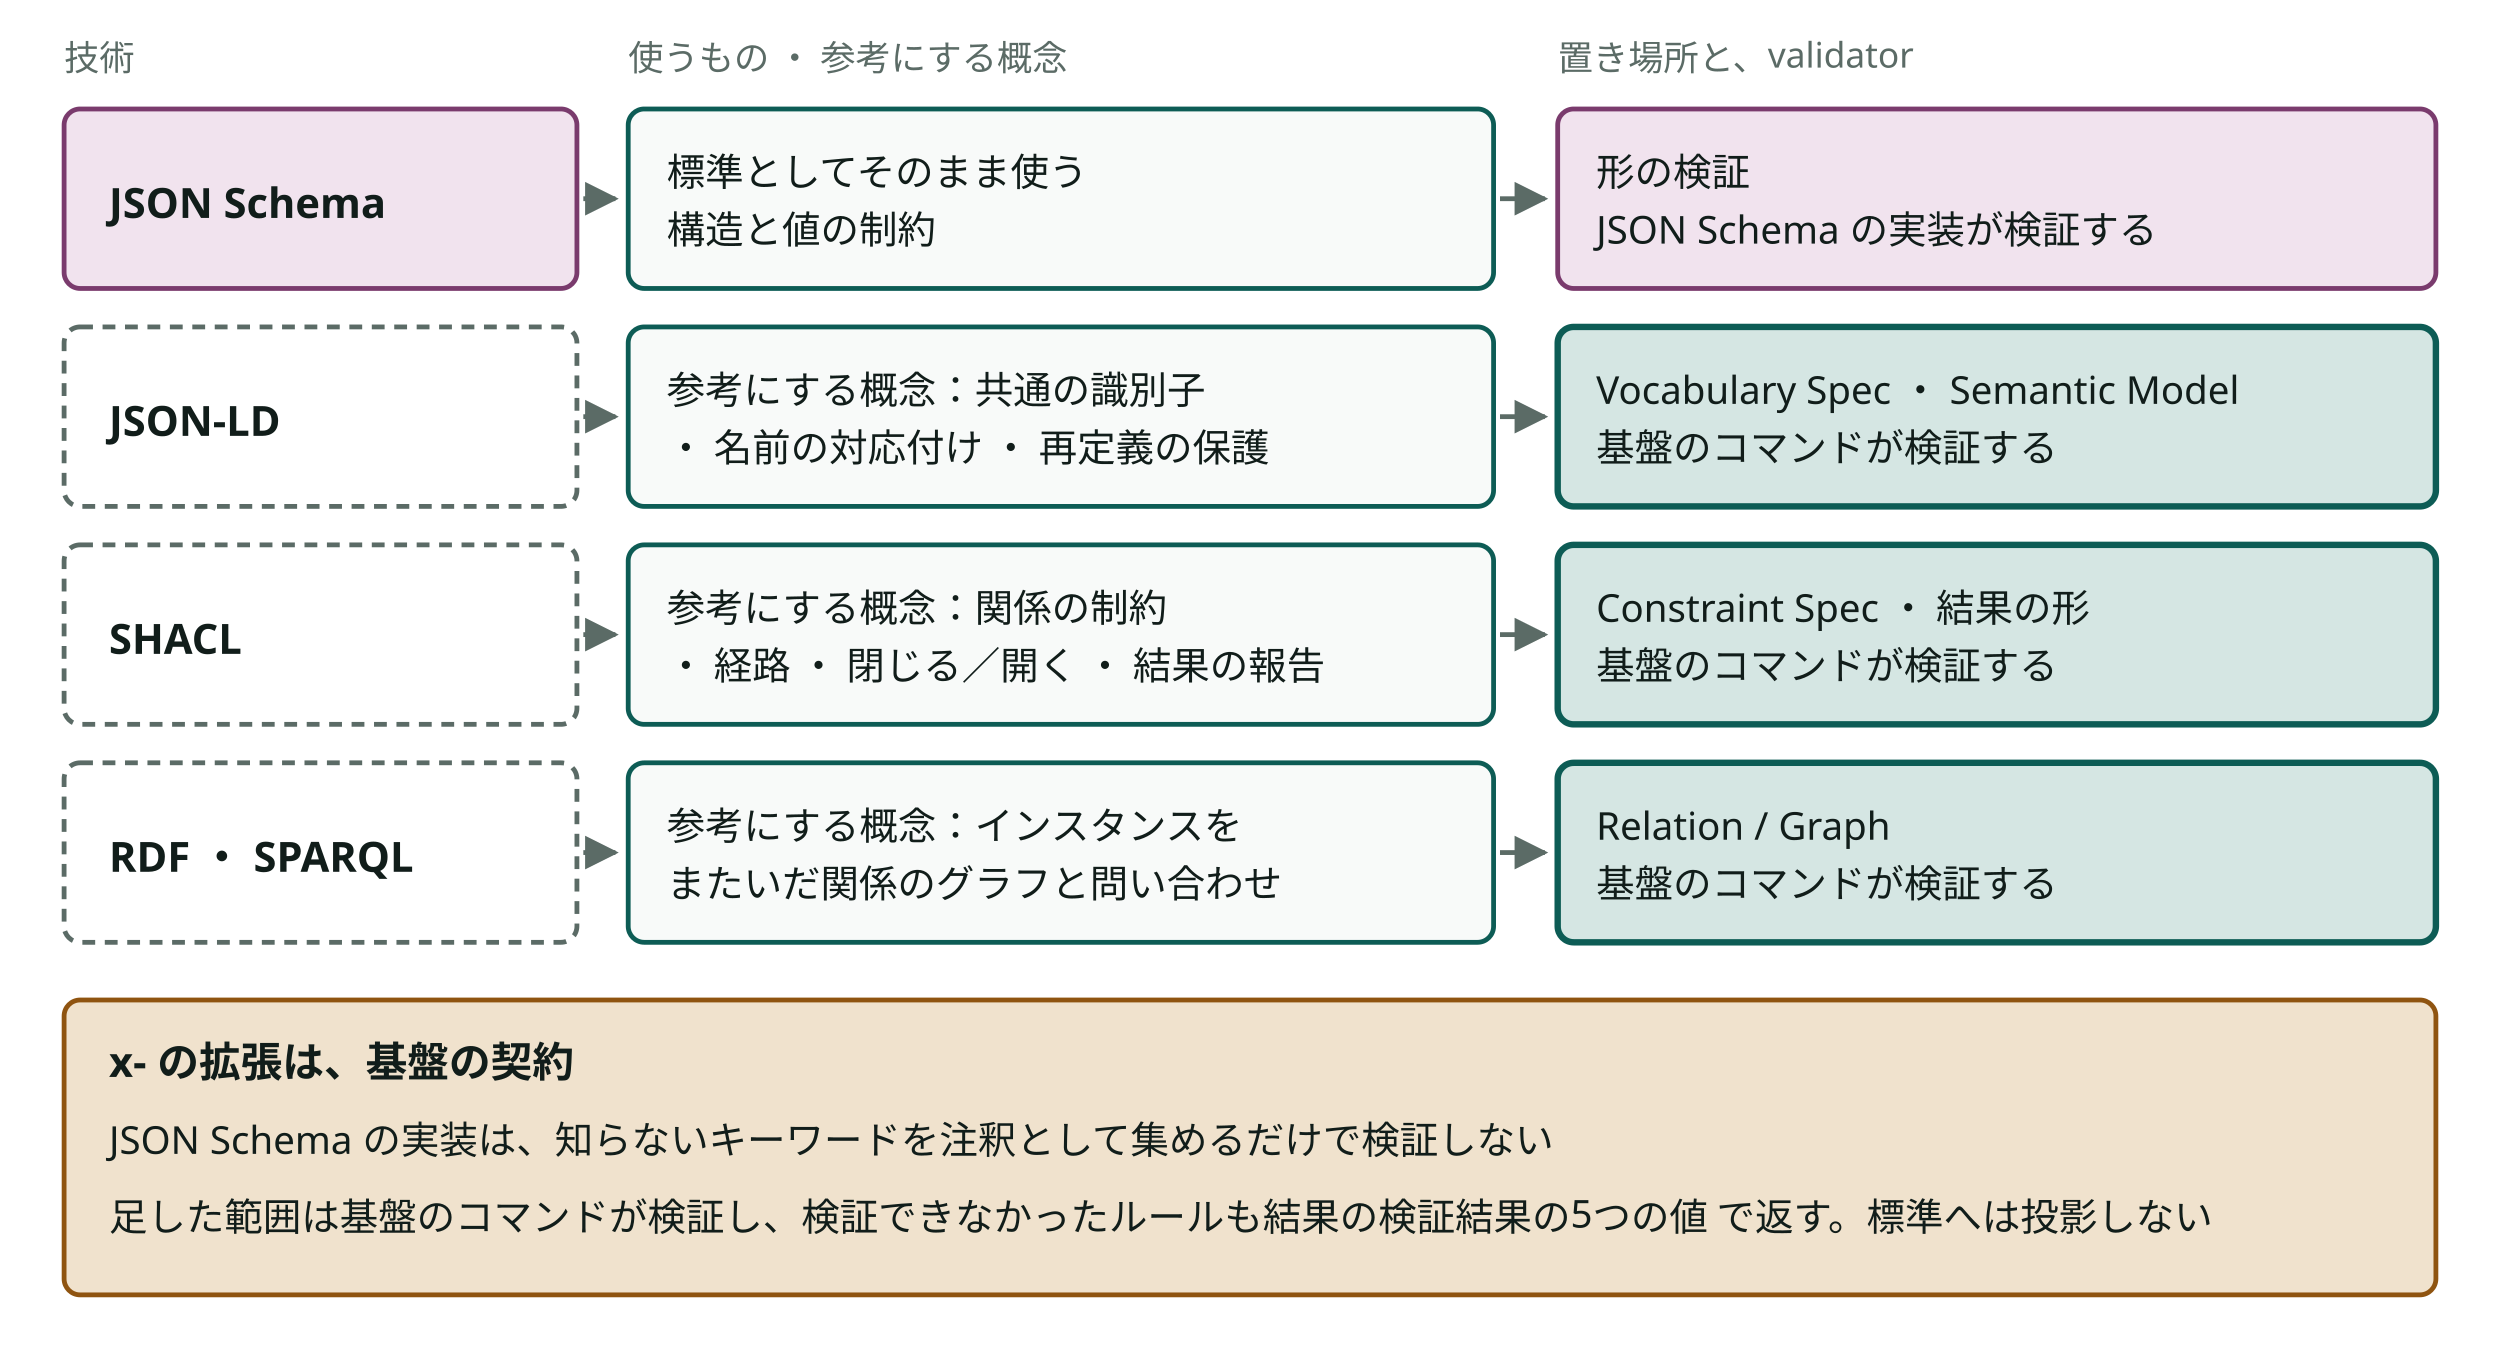
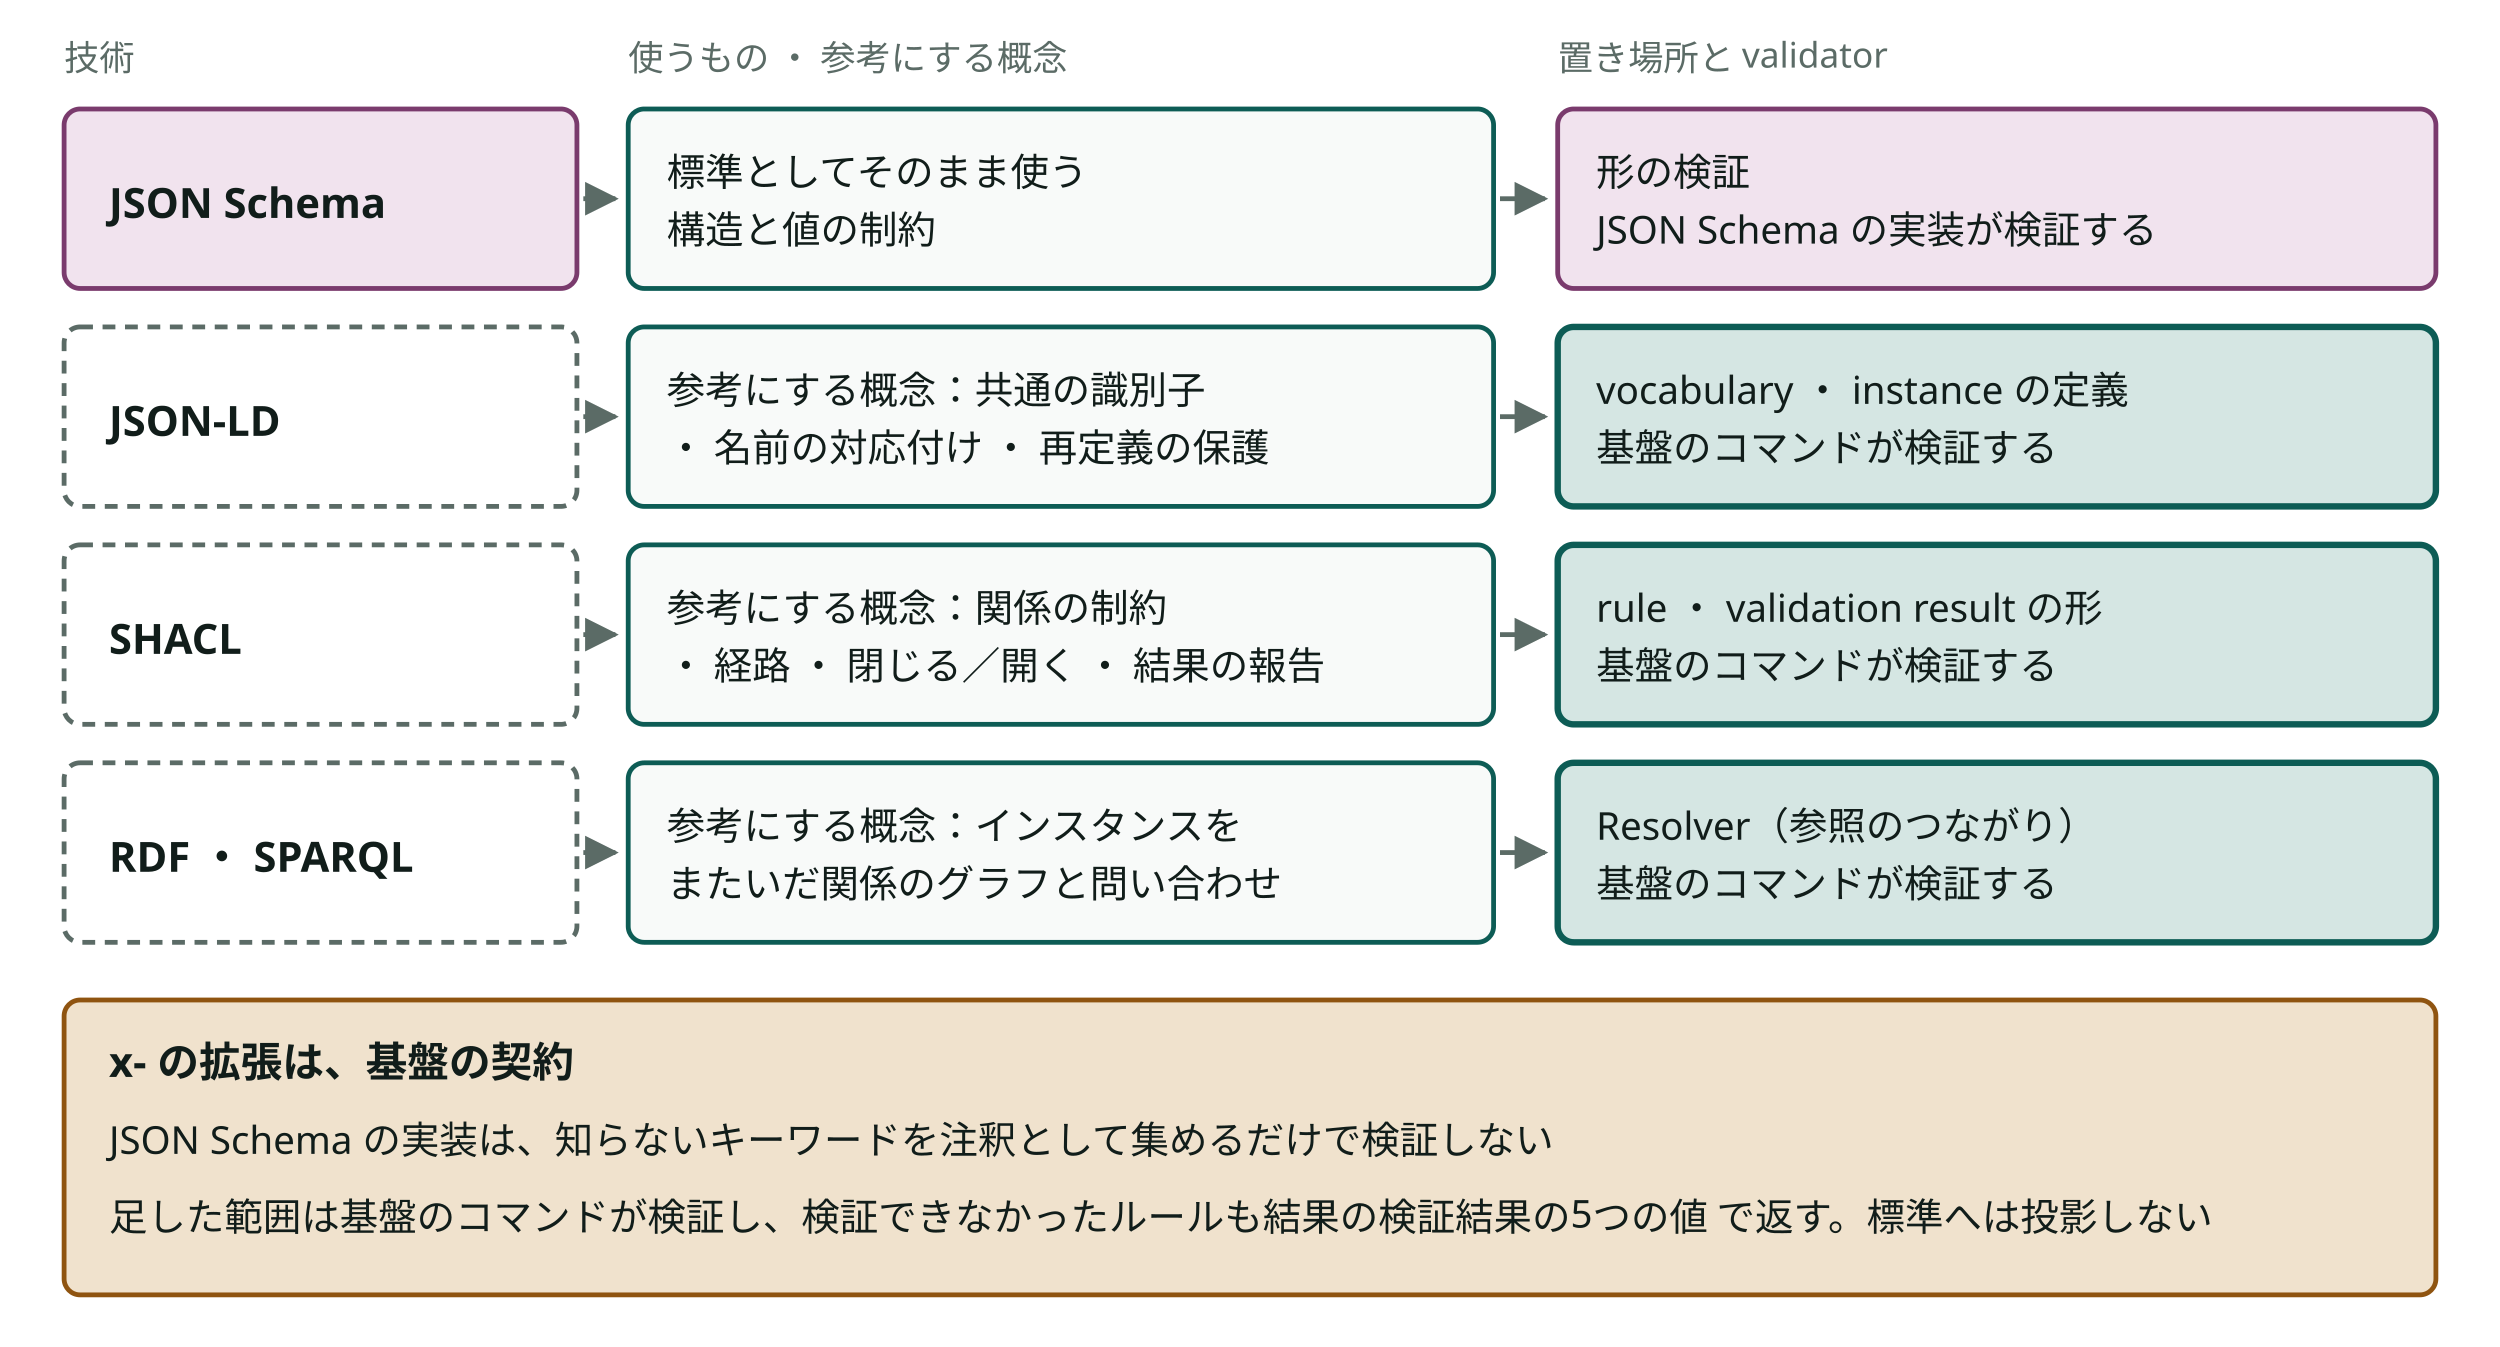
<svg viewBox="0 0 780 420" style="min-width:660px" role="img" aria-label="標準は JSON Schema だけにし、ほかの技術の概念は自前の拡張として基盤のコマンドが検証する" class="dsvg">
-   <style data-dsvg="dark">.dsvg .note{fill:var(--dsvg-ink-soft,#5B6B66);font-size:11px}.dsvg .box.kind-1{fill:var(--dsvg-kind-1-bg,#F1E3EE);stroke:var(--dsvg-kind-1,#7A3B6D)}.dsvg .title{fill:var(--dsvg-ink,#111D1A);font-size:13px;font-weight:700}.dsvg .flow{stroke:var(--dsvg-ink-soft,#5B6B66)}.dsvg .box{fill:var(--dsvg-box-fill,#F8FAF9);stroke:var(--dsvg-accent,#0D5C55)}.dsvg .label{fill:var(--dsvg-ink,#111D1A);font-size:12px}.dsvg .boundary{stroke:var(--dsvg-ink-soft,#5B6B66)}.dsvg .box.focus{fill:var(--dsvg-accent-bg,#D5E6E3);stroke:var(--dsvg-accent,#0D5C55)}.dsvg .box.warn{fill:var(--dsvg-warn-bg,#F0E2CD);stroke:var(--dsvg-warn,#8F5410)}.dsvg #dsvg-13860126-arrow-5B6B66 path{fill:var(--dsvg-ink-soft,#5B6B66)}@media (prefers-color-scheme:dark){:root:not([data-theme="light"]) .dsvg,.dsvg:root:not([data-theme="light"]){--dsvg-ink-soft:#9DADA8;--dsvg-kind-1-bg:#2E1F2B;--dsvg-kind-1:#D094C2;--dsvg-ink:#E6EEEB;--dsvg-box-fill:#16211E;--dsvg-accent:#6CC9B8;--dsvg-accent-bg:#173330;--dsvg-warn-bg:#33281A;--dsvg-warn:#D9A35F}}:root[data-theme="dark"] .dsvg{--dsvg-ink-soft:#9DADA8;--dsvg-kind-1-bg:#2E1F2B;--dsvg-kind-1:#D094C2;--dsvg-ink:#E6EEEB;--dsvg-box-fill:#16211E;--dsvg-accent:#6CC9B8;--dsvg-accent-bg:#173330;--dsvg-warn-bg:#33281A;--dsvg-warn:#D9A35F}</style>
+   <style data-dsvg="dark">.dsvg .note{fill:var(--dsvg-ink-soft,#5B6B66);font-size:11px}.dsvg .box.kind-1{fill:var(--dsvg-kind-1-bg,#F1E3EE);stroke:var(--dsvg-kind-1,#7A3B6D)}.dsvg .title{fill:var(--dsvg-ink,#111D1A);font-size:13px;font-weight:700}.dsvg .flow{stroke:var(--dsvg-ink-soft,#5B6B66)}.dsvg .box{fill:var(--dsvg-box-fill,#F8FAF9);stroke:var(--dsvg-accent,#0D5C55)}.dsvg .label{fill:var(--dsvg-ink,#111D1A);font-size:12px}.dsvg .boundary{stroke:var(--dsvg-ink-soft,#5B6B66)}.dsvg .box.focus{fill:var(--dsvg-accent-bg,#D5E6E3);stroke:var(--dsvg-accent,#0D5C55)}.dsvg .box.warn{fill:var(--dsvg-warn-bg,#F0E2CD);stroke:var(--dsvg-warn,#8F5410)}.dsvg #dsvg-24463ebe-arrow-5B6B66 path{fill:var(--dsvg-ink-soft,#5B6B66)}@media (prefers-color-scheme:dark){:root:not([data-theme="light"]) .dsvg,.dsvg:root:not([data-theme="light"]){--dsvg-ink-soft:#9DADA8;--dsvg-kind-1-bg:#2E1F2B;--dsvg-kind-1:#D094C2;--dsvg-ink:#E6EEEB;--dsvg-box-fill:#16211E;--dsvg-accent:#6CC9B8;--dsvg-accent-bg:#173330;--dsvg-warn-bg:#33281A;--dsvg-warn:#D9A35F}}:root[data-theme="dark"] .dsvg{--dsvg-ink-soft:#9DADA8;--dsvg-kind-1-bg:#2E1F2B;--dsvg-kind-1:#D094C2;--dsvg-ink:#E6EEEB;--dsvg-box-fill:#16211E;--dsvg-accent:#6CC9B8;--dsvg-accent-bg:#173330;--dsvg-warn-bg:#33281A;--dsvg-warn:#D9A35F}</style>
  <defs data-dsvg="marker">
-     <marker id="dsvg-13860126-arrow-5B6B66" viewBox="0 0 10 10" refX="9" refY="5" markerWidth="7" markerHeight="7" orient="auto-start-reverse">
+     <marker id="dsvg-24463ebe-arrow-5B6B66" viewBox="0 0 10 10" refX="9" refY="5" markerWidth="7" markerHeight="7" orient="auto-start-reverse">
      <path d="M0,0 L10,5 L0,10 z" fill="#5B6B66" />
    </marker>
  </defs>
  <text class="note" x="20" y="22" font-family="Noto Sans JP, Hiragino Kaku Gothic ProN, sans-serif" font-size="11" fill="#5B6B66">技術</text>
  <text class="note" x="196" y="22" font-family="Noto Sans JP, Hiragino Kaku Gothic ProN, sans-serif" font-size="11" fill="#5B6B66">使うもの ・ 参考にする概念</text>
-   <text class="note" x="486" y="22" font-family="Noto Sans JP, Hiragino Kaku Gothic ProN, sans-serif" font-size="11" fill="#5B6B66">置き場所と、validator</text>
+   <text class="note" x="486" y="22" font-family="Noto Sans JP, Hiragino Kaku Gothic ProN, sans-serif" font-size="11" fill="#5B6B66">置き場所と validator</text>
  <rect class="box kind-1" x="20" y="34" width="160" height="56" fill="#F1E3EE" stroke="#7A3B6D" stroke-width="1.5" rx="5" />
  <text class="title" x="34" y="68" font-family="Noto Sans JP, Hiragino Kaku Gothic ProN, sans-serif" font-size="13" font-weight="700" fill="#111D1A">JSON Schema</text>
-   <path class="flow" d="M182,62 H192" fill="none" stroke="#5B6B66" stroke-width="1.5" marker-end="url(#dsvg-13860126-arrow-5B6B66)" />
+   <path class="flow" d="M182,62 H192" fill="none" stroke="#5B6B66" stroke-width="1.5" marker-end="url(#dsvg-24463ebe-arrow-5B6B66)" />
  <rect class="box" x="196" y="34" width="270" height="56" fill="#F8FAF9" stroke="#0D5C55" stroke-width="1.5" rx="5" />
  <text class="label" x="208" y="58" font-family="Noto Sans JP, Hiragino Kaku Gothic ProN, sans-serif" font-size="12" fill="#111D1A">標準としてそのまま使う</text>
  <text class="label" x="208" y="76" font-family="Noto Sans JP, Hiragino Kaku Gothic ProN, sans-serif" font-size="12" fill="#111D1A">構造と値の制約</text>
-   <path class="flow" d="M468,62 H482" fill="none" stroke="#5B6B66" stroke-width="1.5" marker-end="url(#dsvg-13860126-arrow-5B6B66)" />
+   <path class="flow" d="M468,62 H482" fill="none" stroke="#5B6B66" stroke-width="1.5" marker-end="url(#dsvg-24463ebe-arrow-5B6B66)" />
  <rect class="box kind-1" x="486" y="34" width="274" height="56" fill="#F1E3EE" stroke="#7A3B6D" stroke-width="1.5" rx="5" />
  <text class="label" x="498" y="58" font-family="Noto Sans JP, Hiragino Kaku Gothic ProN, sans-serif" font-size="12" fill="#111D1A">形の検証</text>
  <text class="label" x="498" y="76" font-family="Noto Sans JP, Hiragino Kaku Gothic ProN, sans-serif" font-size="12" fill="#111D1A">JSON Schema の実装が検証する</text>
  <rect class="boundary" x="20" y="102" width="160" height="56" fill="none" stroke="#5B6B66" stroke-width="1.5" stroke-dasharray="4 3" rx="5" />
  <text class="title" x="34" y="136" font-family="Noto Sans JP, Hiragino Kaku Gothic ProN, sans-serif" font-size="13" font-weight="700" fill="#111D1A">JSON-LD</text>
-   <path class="flow" d="M182,130 H192" fill="none" stroke="#5B6B66" stroke-width="1.5" marker-end="url(#dsvg-13860126-arrow-5B6B66)" />
+   <path class="flow" d="M182,130 H192" fill="none" stroke="#5B6B66" stroke-width="1.5" marker-end="url(#dsvg-24463ebe-arrow-5B6B66)" />
  <rect class="box" x="196" y="102" width="270" height="56" fill="#F8FAF9" stroke="#0D5C55" stroke-width="1.5" rx="5" />
  <text class="label" x="208" y="126" font-family="Noto Sans JP, Hiragino Kaku Gothic ProN, sans-serif" font-size="12" fill="#111D1A">参考にする概念：共通の識別子</text>
  <text class="label" x="208" y="144" font-family="Noto Sans JP, Hiragino Kaku Gothic ProN, sans-serif" font-size="12" fill="#111D1A">・ 名前の対応付け ・ 再定義の保護</text>
-   <path class="flow" d="M468,130 H482" fill="none" stroke="#5B6B66" stroke-width="1.5" marker-end="url(#dsvg-13860126-arrow-5B6B66)" />
+   <path class="flow" d="M468,130 H482" fill="none" stroke="#5B6B66" stroke-width="1.5" marker-end="url(#dsvg-24463ebe-arrow-5B6B66)" />
  <rect class="box focus" x="486" y="102" width="274" height="56" fill="#D5E6E3" stroke="#0D5C55" stroke-width="2" rx="5" />
-   <text class="label" x="498" y="126" font-family="Noto Sans JP, Hiragino Kaku Gothic ProN, sans-serif" font-size="12" fill="#111D1A">Vocabulary Spec ・ Semantic Model</text>
+   <text class="label" x="498" y="126" font-family="Noto Sans JP, Hiragino Kaku Gothic ProN, sans-serif" font-size="12" fill="#111D1A">vocabulary ・ instance の定義</text>
  <text class="label" x="498" y="144" font-family="Noto Sans JP, Hiragino Kaku Gothic ProN, sans-serif" font-size="12" fill="#111D1A">基盤のコマンドが検証する</text>
  <rect class="boundary" x="20" y="170" width="160" height="56" fill="none" stroke="#5B6B66" stroke-width="1.5" stroke-dasharray="4 3" rx="5" />
  <text class="title" x="34" y="204" font-family="Noto Sans JP, Hiragino Kaku Gothic ProN, sans-serif" font-size="13" font-weight="700" fill="#111D1A">SHACL</text>
-   <path class="flow" d="M182,198 H192" fill="none" stroke="#5B6B66" stroke-width="1.5" marker-end="url(#dsvg-13860126-arrow-5B6B66)" />
+   <path class="flow" d="M182,198 H192" fill="none" stroke="#5B6B66" stroke-width="1.5" marker-end="url(#dsvg-24463ebe-arrow-5B6B66)" />
  <rect class="box" x="196" y="170" width="270" height="56" fill="#F8FAF9" stroke="#0D5C55" stroke-width="1.5" rx="5" />
  <text class="label" x="208" y="194" font-family="Noto Sans JP, Hiragino Kaku Gothic ProN, sans-serif" font-size="12" fill="#111D1A">参考にする概念：関係の制約</text>
  <text class="label" x="208" y="212" font-family="Noto Sans JP, Hiragino Kaku Gothic ProN, sans-serif" font-size="12" fill="#111D1A">・ 経路 ・ 閉じる／開く ・ 結果の報告</text>
-   <path class="flow" d="M468,198 H482" fill="none" stroke="#5B6B66" stroke-width="1.5" marker-end="url(#dsvg-13860126-arrow-5B6B66)" />
+   <path class="flow" d="M468,198 H482" fill="none" stroke="#5B6B66" stroke-width="1.5" marker-end="url(#dsvg-24463ebe-arrow-5B6B66)" />
  <rect class="box focus" x="486" y="170" width="274" height="56" fill="#D5E6E3" stroke="#0D5C55" stroke-width="2" rx="5" />
-   <text class="label" x="498" y="194" font-family="Noto Sans JP, Hiragino Kaku Gothic ProN, sans-serif" font-size="12" fill="#111D1A">Constraint Spec ・ 結果の形</text>
+   <text class="label" x="498" y="194" font-family="Noto Sans JP, Hiragino Kaku Gothic ProN, sans-serif" font-size="12" fill="#111D1A">rule ・ validation result の形</text>
  <text class="label" x="498" y="212" font-family="Noto Sans JP, Hiragino Kaku Gothic ProN, sans-serif" font-size="12" fill="#111D1A">基盤のコマンドが検証する</text>
  <rect class="boundary" x="20" y="238" width="160" height="56" fill="none" stroke="#5B6B66" stroke-width="1.5" stroke-dasharray="4 3" rx="5" />
  <text class="title" x="34" y="272" font-family="Noto Sans JP, Hiragino Kaku Gothic ProN, sans-serif" font-size="13" font-weight="700" fill="#111D1A">RDF ・ SPARQL</text>
-   <path class="flow" d="M182,266 H192" fill="none" stroke="#5B6B66" stroke-width="1.5" marker-end="url(#dsvg-13860126-arrow-5B6B66)" />
+   <path class="flow" d="M182,266 H192" fill="none" stroke="#5B6B66" stroke-width="1.5" marker-end="url(#dsvg-24463ebe-arrow-5B6B66)" />
  <rect class="box" x="196" y="238" width="270" height="56" fill="#F8FAF9" stroke="#0D5C55" stroke-width="1.5" rx="5" />
  <text class="label" x="208" y="262" font-family="Noto Sans JP, Hiragino Kaku Gothic ProN, sans-serif" font-size="12" fill="#111D1A">参考にする概念：インスタンスを</text>
  <text class="label" x="208" y="280" font-family="Noto Sans JP, Hiragino Kaku Gothic ProN, sans-serif" font-size="12" fill="#111D1A">またいだ関係のグラフと問い合わせ</text>
-   <path class="flow" d="M468,266 H482" fill="none" stroke="#5B6B66" stroke-width="1.5" marker-end="url(#dsvg-13860126-arrow-5B6B66)" />
+   <path class="flow" d="M468,266 H482" fill="none" stroke="#5B6B66" stroke-width="1.5" marker-end="url(#dsvg-24463ebe-arrow-5B6B66)" />
  <rect class="box focus" x="486" y="238" width="274" height="56" fill="#D5E6E3" stroke="#0D5C55" stroke-width="2" rx="5" />
-   <text class="label" x="498" y="262" font-family="Noto Sans JP, Hiragino Kaku Gothic ProN, sans-serif" font-size="12" fill="#111D1A">Relation / Graph</text>
+   <text class="label" x="498" y="262" font-family="Noto Sans JP, Hiragino Kaku Gothic ProN, sans-serif" font-size="12" fill="#111D1A">Resolver（参照のつながり）</text>
  <text class="label" x="498" y="280" font-family="Noto Sans JP, Hiragino Kaku Gothic ProN, sans-serif" font-size="12" fill="#111D1A">基盤のコマンドが検証する</text>
  <rect class="box warn" x="20" y="312" width="740" height="92" fill="#F0E2CD" stroke="#8F5410" stroke-width="1.5" rx="5" />
  <text class="title" x="34" y="336" font-family="Noto Sans JP, Hiragino Kaku Gothic ProN, sans-serif" font-size="13" font-weight="700" fill="#111D1A">x- の拡張は、基盤の契約</text>
  <text class="label" x="34" y="360" font-family="Noto Sans JP, Hiragino Kaku Gothic ProN, sans-serif" font-size="12" fill="#111D1A">JSON Schema の実装は、知らないキーワードを注釈として集めるだけで検証しない</text>
  <text class="label" x="34" y="384" font-family="Noto Sans JP, Hiragino Kaku Gothic ProN, sans-serif" font-size="12" fill="#111D1A">足した範囲は基盤のコマンドが検証し、検証できなかったルールも結果の検証結果の5つの値 で返す。標準へは投影しない</text>
</svg>
